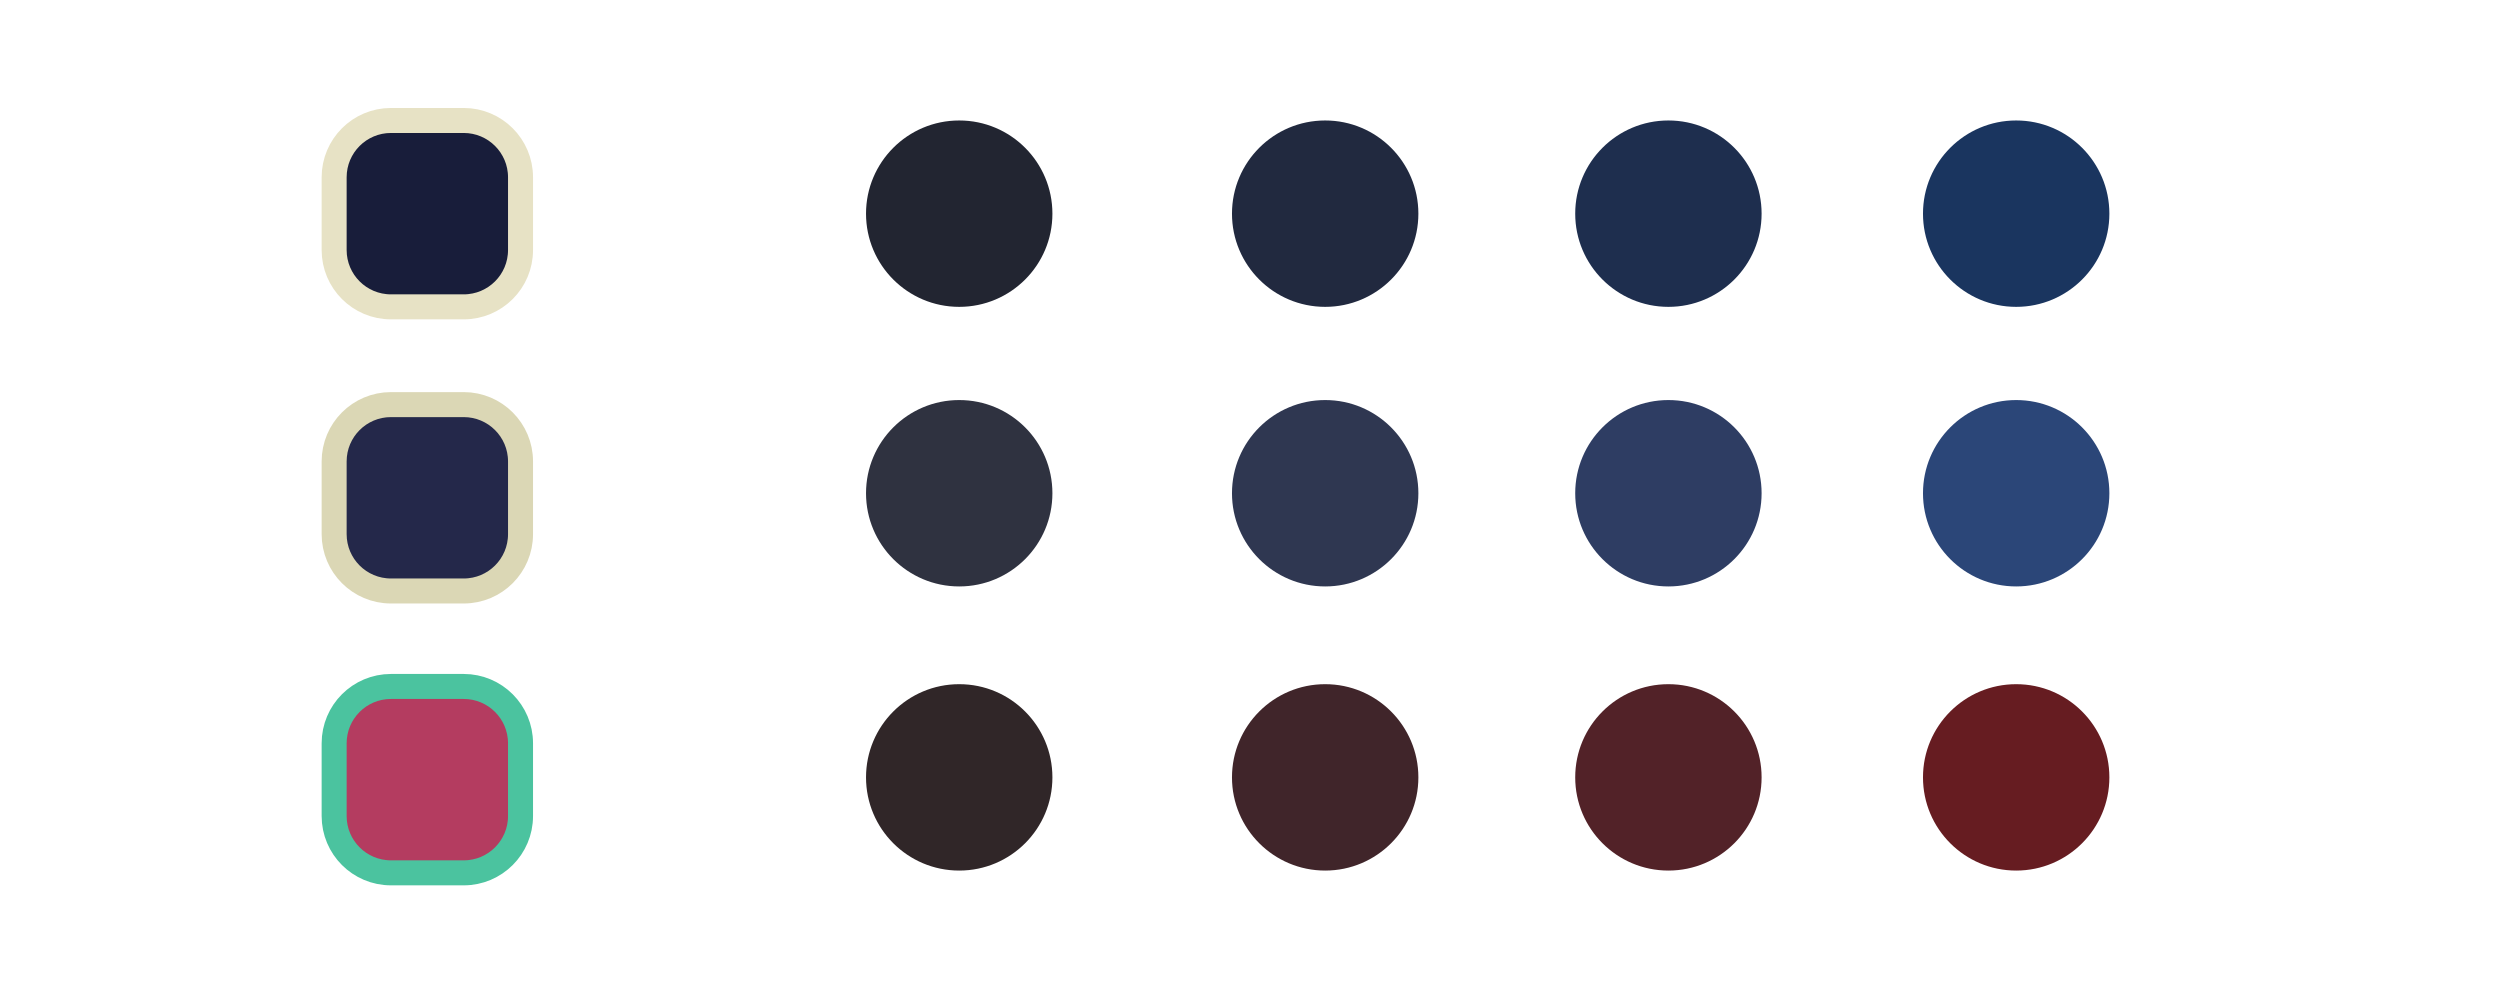
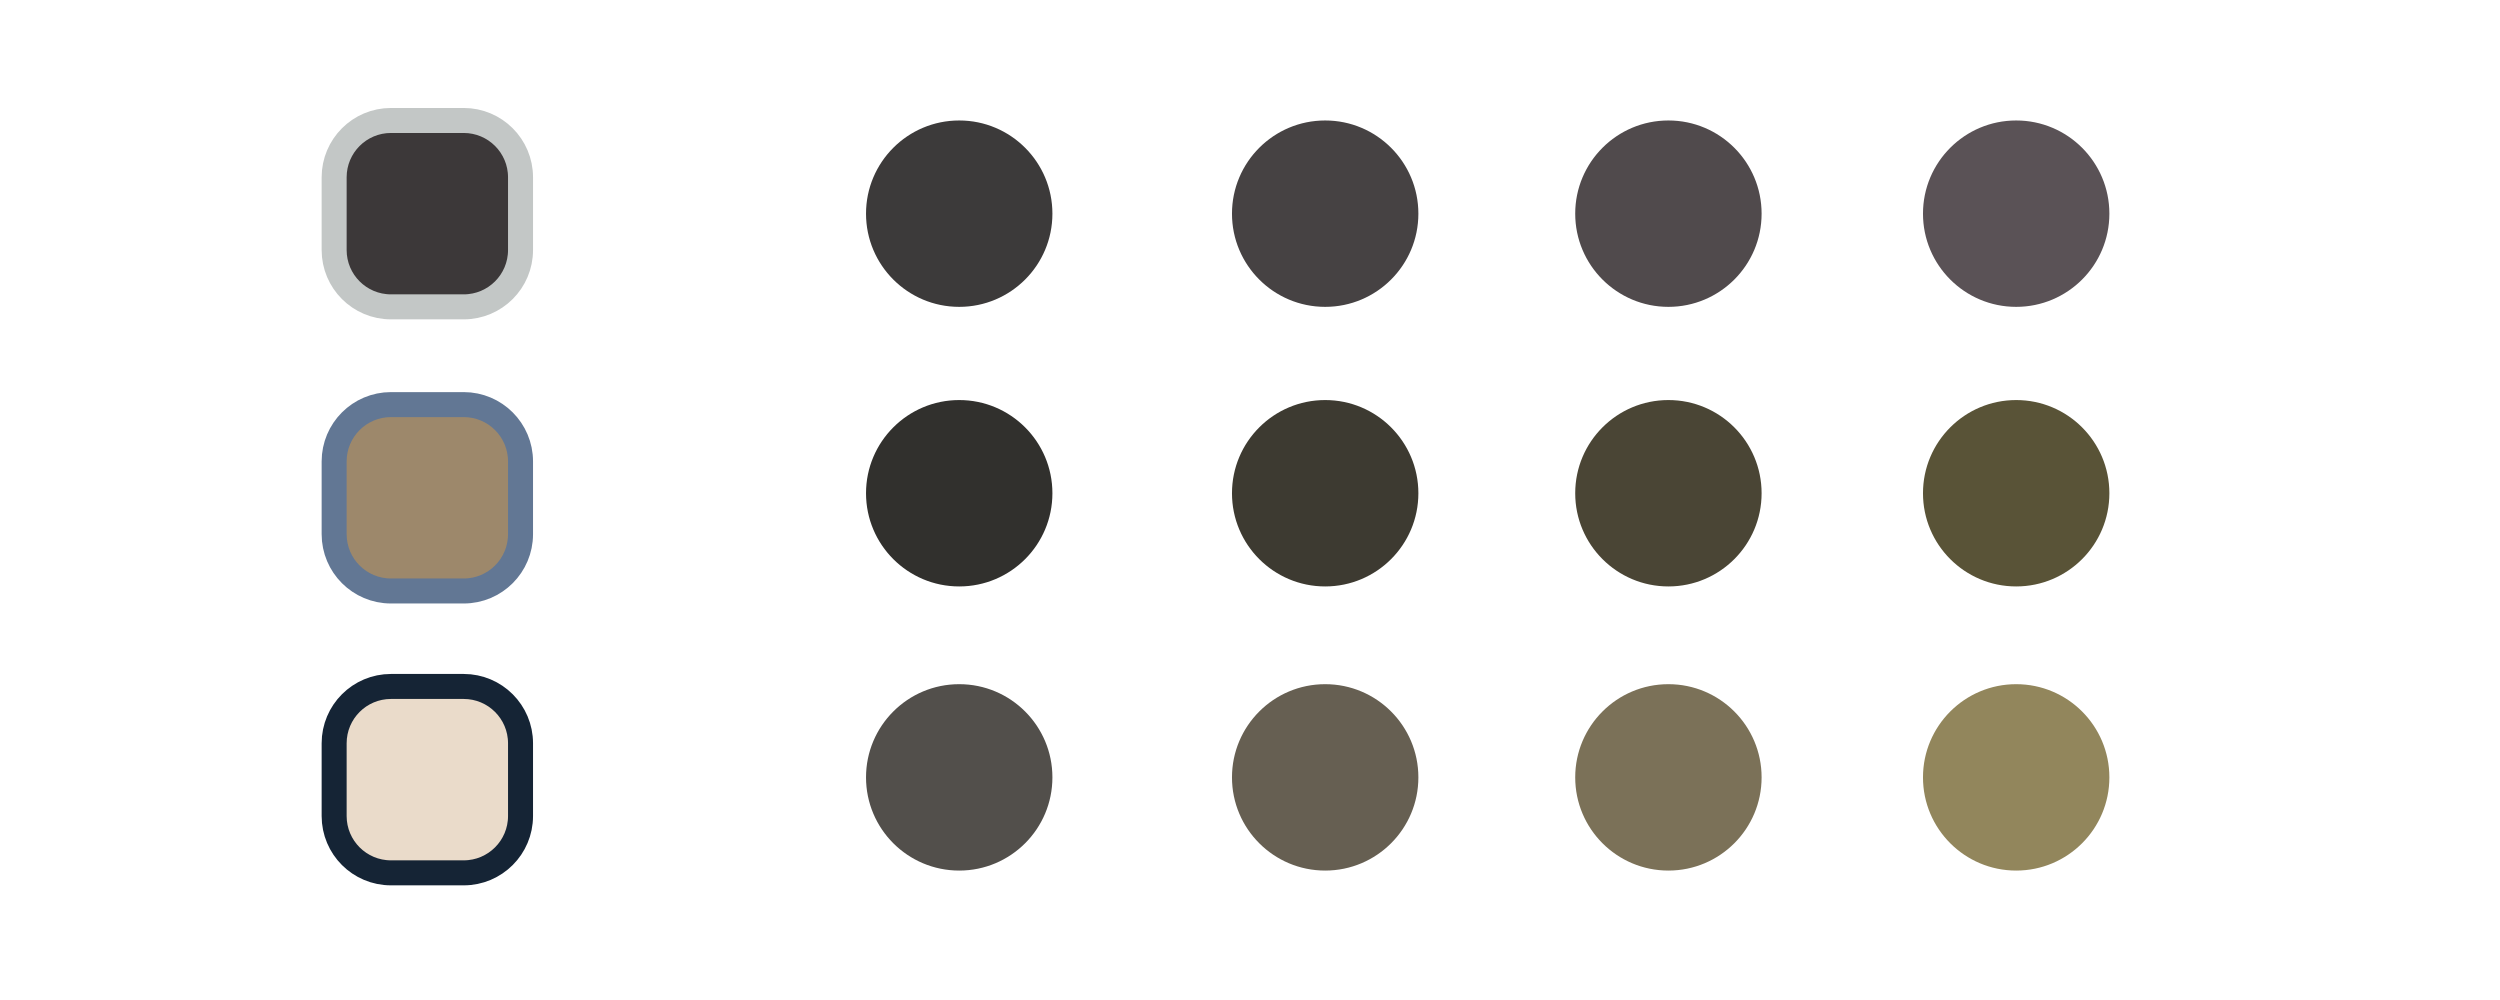
<svg xmlns="http://www.w3.org/2000/svg" width="1000" height="400" viewBox="0 0 264.583 105.833" version="1.1" id="svg1">
  <defs id="defs1" />
  <g id="layer1">
-     <rect style="fill:#181D3A;fill-opacity:1;stroke:#E7E2C5;stroke-width:2.646;stroke-linecap:round;stroke-linejoin:round;stroke-dasharray:none;stroke-opacity:1;paint-order:fill markers stroke" id="rect1" width="19.726" height="19.726" x="35.363" y="12.75" ry="6.014" />
-     <rect style="fill:#24284A;fill-opacity:1;stroke:#DBD7B5;stroke-width:2.646;stroke-linecap:round;stroke-linejoin:round;stroke-dasharray:none;stroke-opacity:1;paint-order:fill markers stroke" id="rect2" width="19.726" height="19.726" x="35.363" y="42.82" ry="6.014" />
-     <rect style="fill:#B43C60;fill-opacity:1;stroke:#4BC39F;stroke-width:2.646;stroke-linecap:round;stroke-linejoin:round;stroke-dasharray:none;stroke-opacity:1;paint-order:fill markers stroke" id="rect3" width="19.726" height="19.726" x="35.363" y="72.65" ry="6.014" />
-     <rect style="fill:#222531;fill-opacity:1;stroke:none;stroke-width:2.646;stroke-linecap:round;stroke-linejoin:round;stroke-dasharray:none;stroke-opacity:1;paint-order:fill markers stroke" id="rect4" width="19.726" height="19.726" x="91.654" y="12.75" ry="9.863" />
-     <rect style="fill:#21293F;fill-opacity:1;stroke:none;stroke-width:2.646;stroke-linecap:round;stroke-linejoin:round;stroke-dasharray:none;stroke-opacity:1;paint-order:fill markers stroke" id="rect5" width="19.726" height="19.726" x="130.385" y="12.75" ry="9.863" />
-     <rect style="fill:#1E2E4E;fill-opacity:1;stroke:none;stroke-width:2.646;stroke-linecap:round;stroke-linejoin:round;stroke-dasharray:none;stroke-opacity:1;paint-order:fill markers stroke" id="rect6" width="19.726" height="19.726" x="166.71" y="12.75" ry="9.863" />
-     <rect style="fill:#1A355F;fill-opacity:1;stroke:none;stroke-width:2.646;stroke-linecap:round;stroke-linejoin:round;stroke-dasharray:none;stroke-opacity:1;paint-order:fill markers stroke" id="rect7" width="19.726" height="19.726" x="203.516" y="12.75" ry="9.863" />
-     <rect style="fill:#2F3240;fill-opacity:1;stroke:none;stroke-width:2.646;stroke-linecap:round;stroke-linejoin:round;stroke-dasharray:none;stroke-opacity:1;paint-order:fill markers stroke" id="rect8" width="19.726" height="19.726" x="91.654" y="42.339" ry="9.863" />
-     <rect style="fill:#2F3751;fill-opacity:1;stroke:none;stroke-width:2.646;stroke-linecap:round;stroke-linejoin:round;stroke-dasharray:none;stroke-opacity:1;paint-order:fill markers stroke" id="rect9" width="19.726" height="19.726" x="130.385" y="42.339" ry="9.863" />
-     <rect style="fill:#2E3D63;fill-opacity:1;stroke:none;stroke-width:2.646;stroke-linecap:round;stroke-linejoin:round;stroke-dasharray:none;stroke-opacity:1;paint-order:fill markers stroke" id="rect10" width="19.726" height="19.726" x="166.71" y="42.339" ry="9.863" />
-     <rect style="fill:#2B4678;fill-opacity:1;stroke:none;stroke-width:2.646;stroke-linecap:round;stroke-linejoin:round;stroke-dasharray:none;stroke-opacity:1;paint-order:fill markers stroke" id="rect11" width="19.726" height="19.726" x="203.516" y="42.339" ry="9.863" />
-     <rect style="fill:#302628;fill-opacity:1;stroke:none;stroke-width:2.646;stroke-linecap:round;stroke-linejoin:round;stroke-dasharray:none;stroke-opacity:1;paint-order:fill markers stroke" id="rect12" width="19.726" height="19.726" x="91.654" y="72.409" ry="9.863" />
-     <rect style="fill:#40252A;fill-opacity:1;stroke:none;stroke-width:2.646;stroke-linecap:round;stroke-linejoin:round;stroke-dasharray:none;stroke-opacity:1;paint-order:fill markers stroke" id="rect13" width="19.726" height="19.726" x="130.385" y="72.409" ry="9.863" />
-     <rect style="fill:#522228;fill-opacity:1;stroke:none;stroke-width:2.646;stroke-linecap:round;stroke-linejoin:round;stroke-dasharray:none;stroke-opacity:1;paint-order:fill markers stroke" id="rect14" width="19.726" height="19.726" x="166.71" y="72.409" ry="9.863" />
-     <rect style="fill:#661C21;fill-opacity:1;stroke:none;stroke-width:2.646;stroke-linecap:round;stroke-linejoin:round;stroke-dasharray:none;stroke-opacity:1;paint-order:fill markers stroke" id="rect15" width="19.726" height="19.726" x="203.516" y="72.409" ry="9.863" />
+     <rect style="fill:#3C3839;fill-opacity:1;stroke:#C3C7C6;stroke-width:2.646;stroke-linecap:round;stroke-linejoin:round;stroke-dasharray:none;stroke-opacity:1;paint-order:fill markers stroke" id="rect1" width="19.726" height="19.726" x="35.363" y="12.75" ry="6.014" />
+     <rect style="fill:#9D886B;fill-opacity:1;stroke:#627794;stroke-width:2.646;stroke-linecap:round;stroke-linejoin:round;stroke-dasharray:none;stroke-opacity:1;paint-order:fill markers stroke" id="rect2" width="19.726" height="19.726" x="35.363" y="42.82" ry="6.014" />
+     <rect style="fill:#EADBCA;fill-opacity:1;stroke:#152435;stroke-width:2.646;stroke-linecap:round;stroke-linejoin:round;stroke-dasharray:none;stroke-opacity:1;paint-order:fill markers stroke" id="rect3" width="19.726" height="19.726" x="35.363" y="72.65" ry="6.014" />
+     <rect style="fill:#3C3A3A;fill-opacity:1;stroke:none;stroke-width:2.646;stroke-linecap:round;stroke-linejoin:round;stroke-dasharray:none;stroke-opacity:1;paint-order:fill markers stroke" id="rect4" width="19.726" height="19.726" x="91.654" y="12.75" ry="9.863" />
+     <rect style="fill:#464243;fill-opacity:1;stroke:none;stroke-width:2.646;stroke-linecap:round;stroke-linejoin:round;stroke-dasharray:none;stroke-opacity:1;paint-order:fill markers stroke" id="rect5" width="19.726" height="19.726" x="130.385" y="12.75" ry="9.863" />
+     <rect style="fill:#504A4C;fill-opacity:1;stroke:none;stroke-width:2.646;stroke-linecap:round;stroke-linejoin:round;stroke-dasharray:none;stroke-opacity:1;paint-order:fill markers stroke" id="rect6" width="19.726" height="19.726" x="166.71" y="12.75" ry="9.863" />
+     <rect style="fill:#5A5256;fill-opacity:1;stroke:none;stroke-width:2.646;stroke-linecap:round;stroke-linejoin:round;stroke-dasharray:none;stroke-opacity:1;paint-order:fill markers stroke" id="rect7" width="19.726" height="19.726" x="203.516" y="12.75" ry="9.863" />
+     <rect style="fill:#31302D;fill-opacity:1;stroke:none;stroke-width:2.646;stroke-linecap:round;stroke-linejoin:round;stroke-dasharray:none;stroke-opacity:1;paint-order:fill markers stroke" id="rect8" width="19.726" height="19.726" x="91.654" y="42.339" ry="9.863" />
+     <rect style="fill:#3D3A31;fill-opacity:1;stroke:none;stroke-width:2.646;stroke-linecap:round;stroke-linejoin:round;stroke-dasharray:none;stroke-opacity:1;paint-order:fill markers stroke" id="rect9" width="19.726" height="19.726" x="130.385" y="42.339" ry="9.863" />
+     <rect style="fill:#4A4535;fill-opacity:1;stroke:none;stroke-width:2.646;stroke-linecap:round;stroke-linejoin:round;stroke-dasharray:none;stroke-opacity:1;paint-order:fill markers stroke" id="rect10" width="19.726" height="19.726" x="166.71" y="42.339" ry="9.863" />
+     <rect style="fill:#595337;fill-opacity:1;stroke:none;stroke-width:2.646;stroke-linecap:round;stroke-linejoin:round;stroke-dasharray:none;stroke-opacity:1;paint-order:fill markers stroke" id="rect11" width="19.726" height="19.726" x="203.516" y="42.339" ry="9.863" />
+     <rect style="fill:#524F4B;fill-opacity:1;stroke:none;stroke-width:2.646;stroke-linecap:round;stroke-linejoin:round;stroke-dasharray:none;stroke-opacity:1;paint-order:fill markers stroke" id="rect12" width="19.726" height="19.726" x="91.654" y="72.409" ry="9.863" />
+     <rect style="fill:#665F52;fill-opacity:1;stroke:none;stroke-width:2.646;stroke-linecap:round;stroke-linejoin:round;stroke-dasharray:none;stroke-opacity:1;paint-order:fill markers stroke" id="rect13" width="19.726" height="19.726" x="130.385" y="72.409" ry="9.863" />
+     <rect style="fill:#7B7158;fill-opacity:1;stroke:none;stroke-width:2.646;stroke-linecap:round;stroke-linejoin:round;stroke-dasharray:none;stroke-opacity:1;paint-order:fill markers stroke" id="rect14" width="19.726" height="19.726" x="166.71" y="72.409" ry="9.863" />
+     <rect style="fill:#92865C;fill-opacity:1;stroke:none;stroke-width:2.646;stroke-linecap:round;stroke-linejoin:round;stroke-dasharray:none;stroke-opacity:1;paint-order:fill markers stroke" id="rect15" width="19.726" height="19.726" x="203.516" y="72.409" ry="9.863" />
  </g>
</svg>
